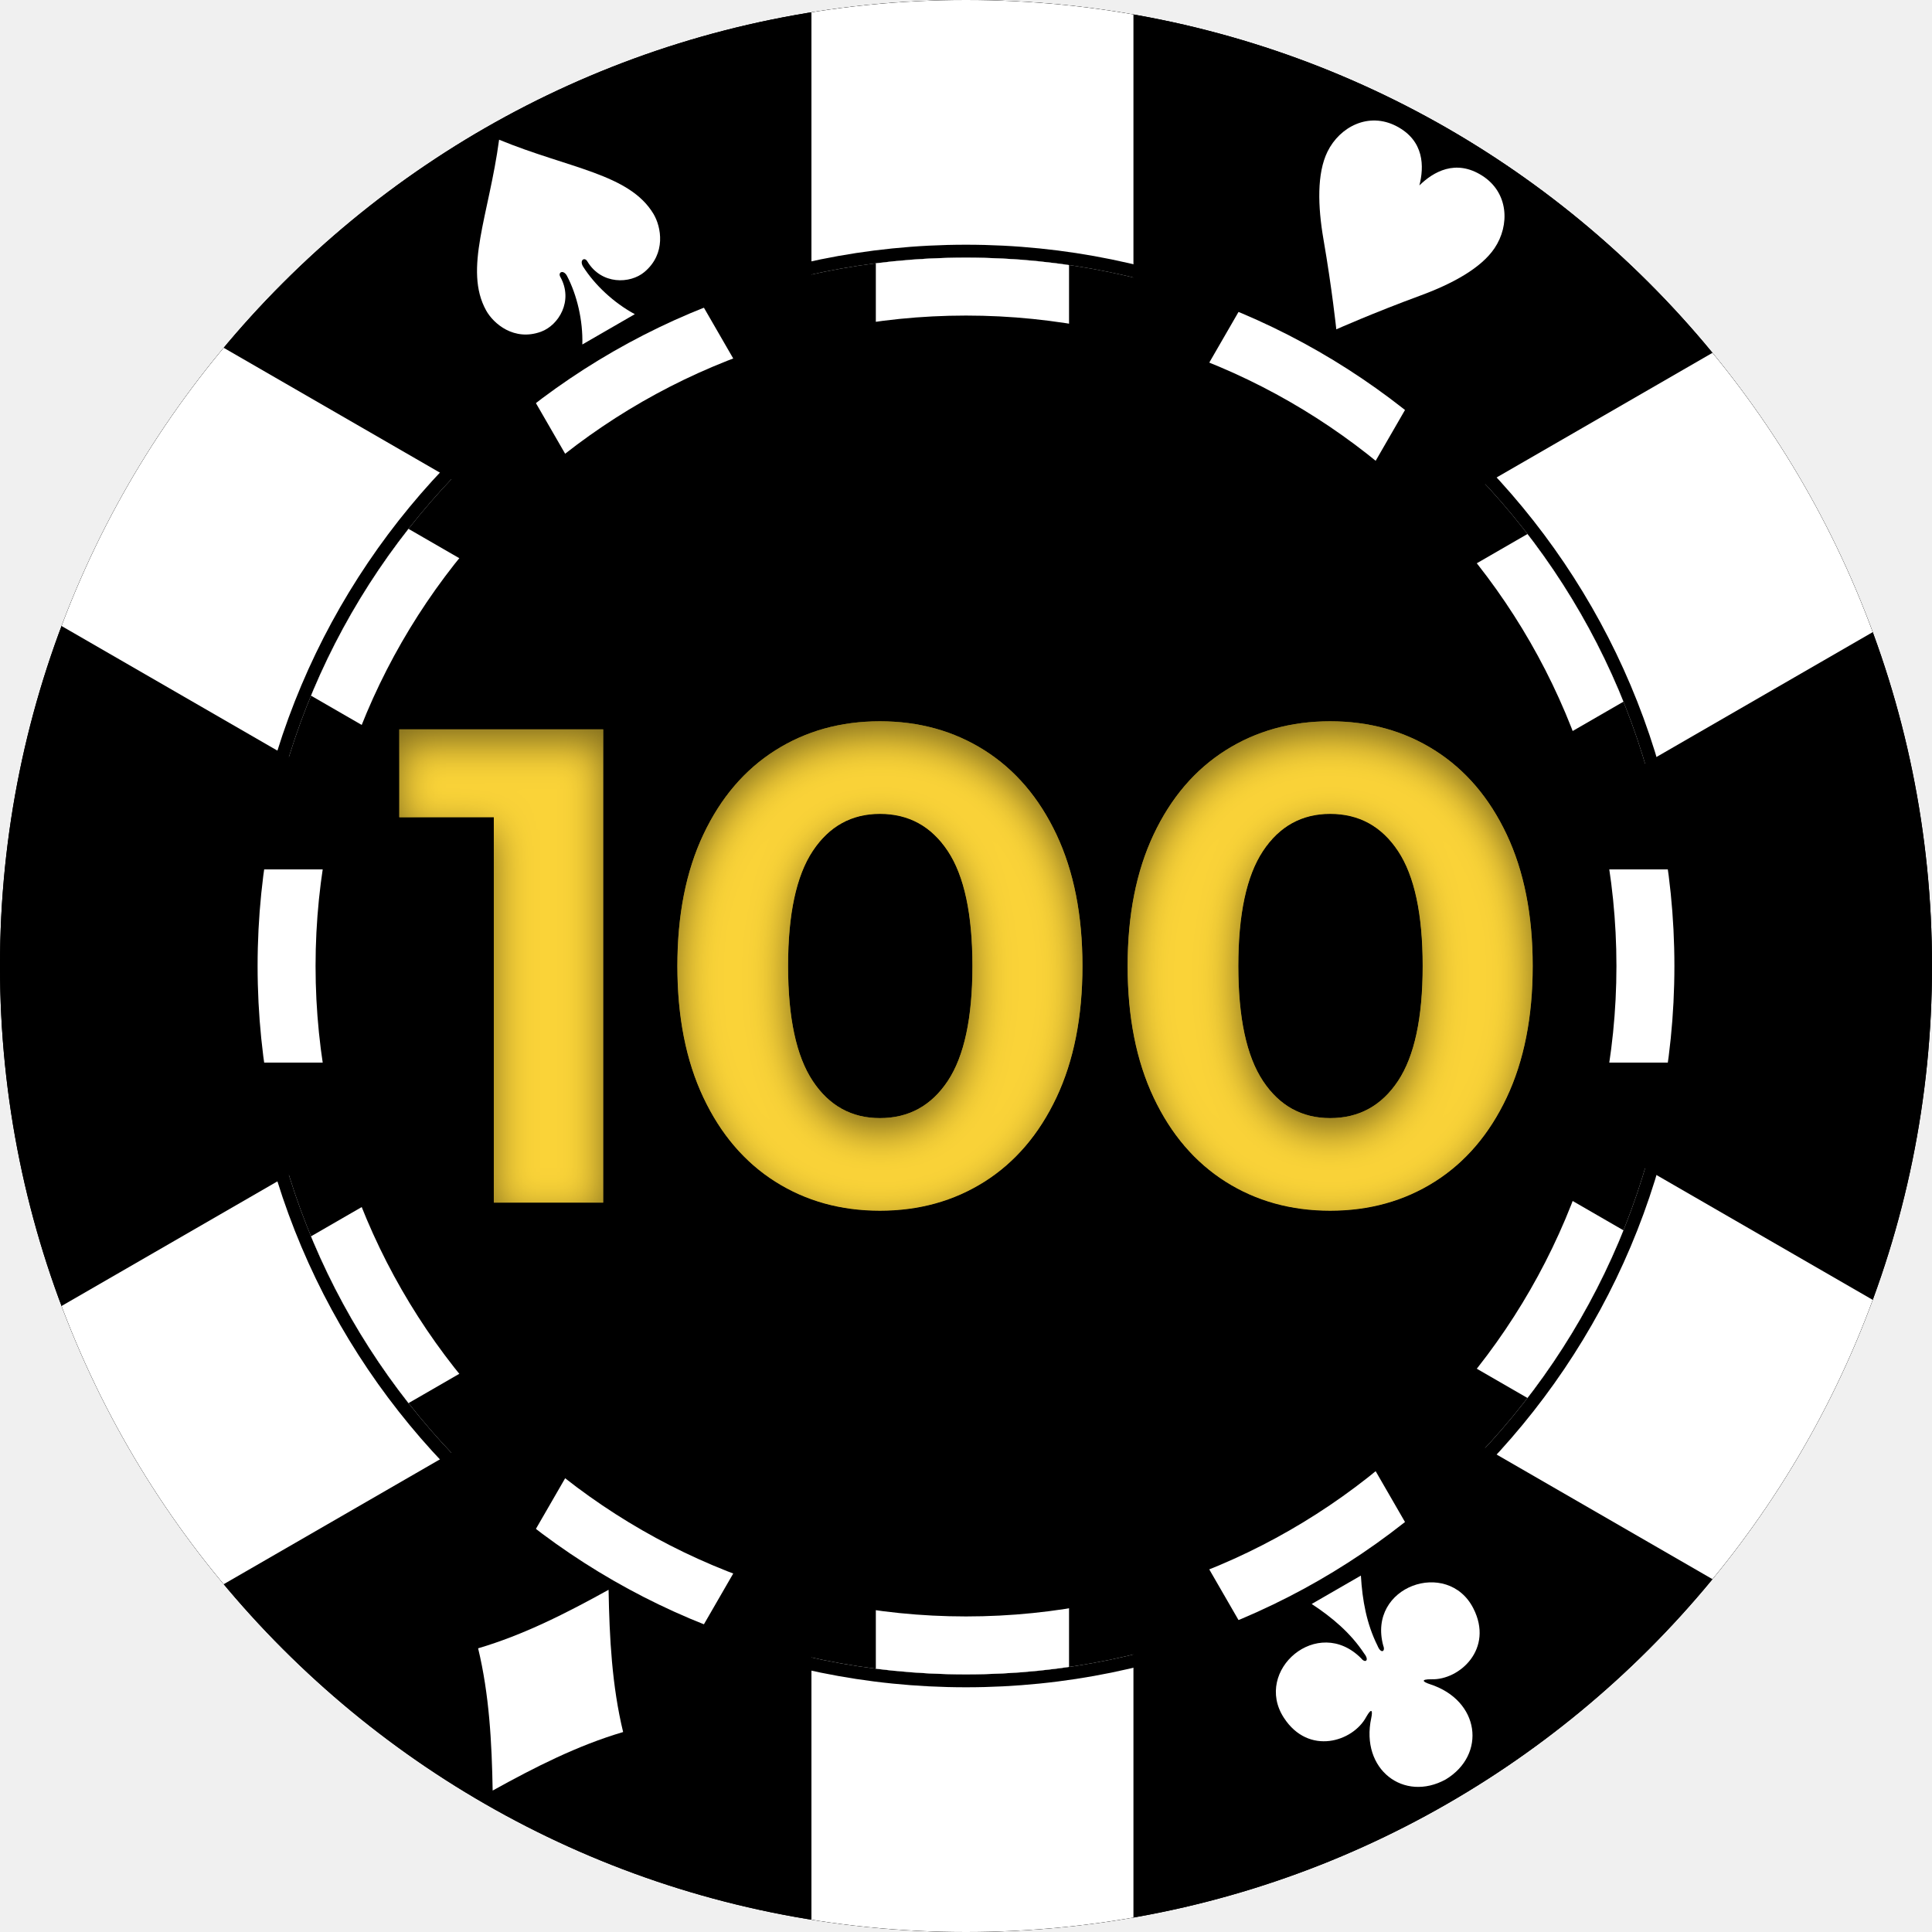
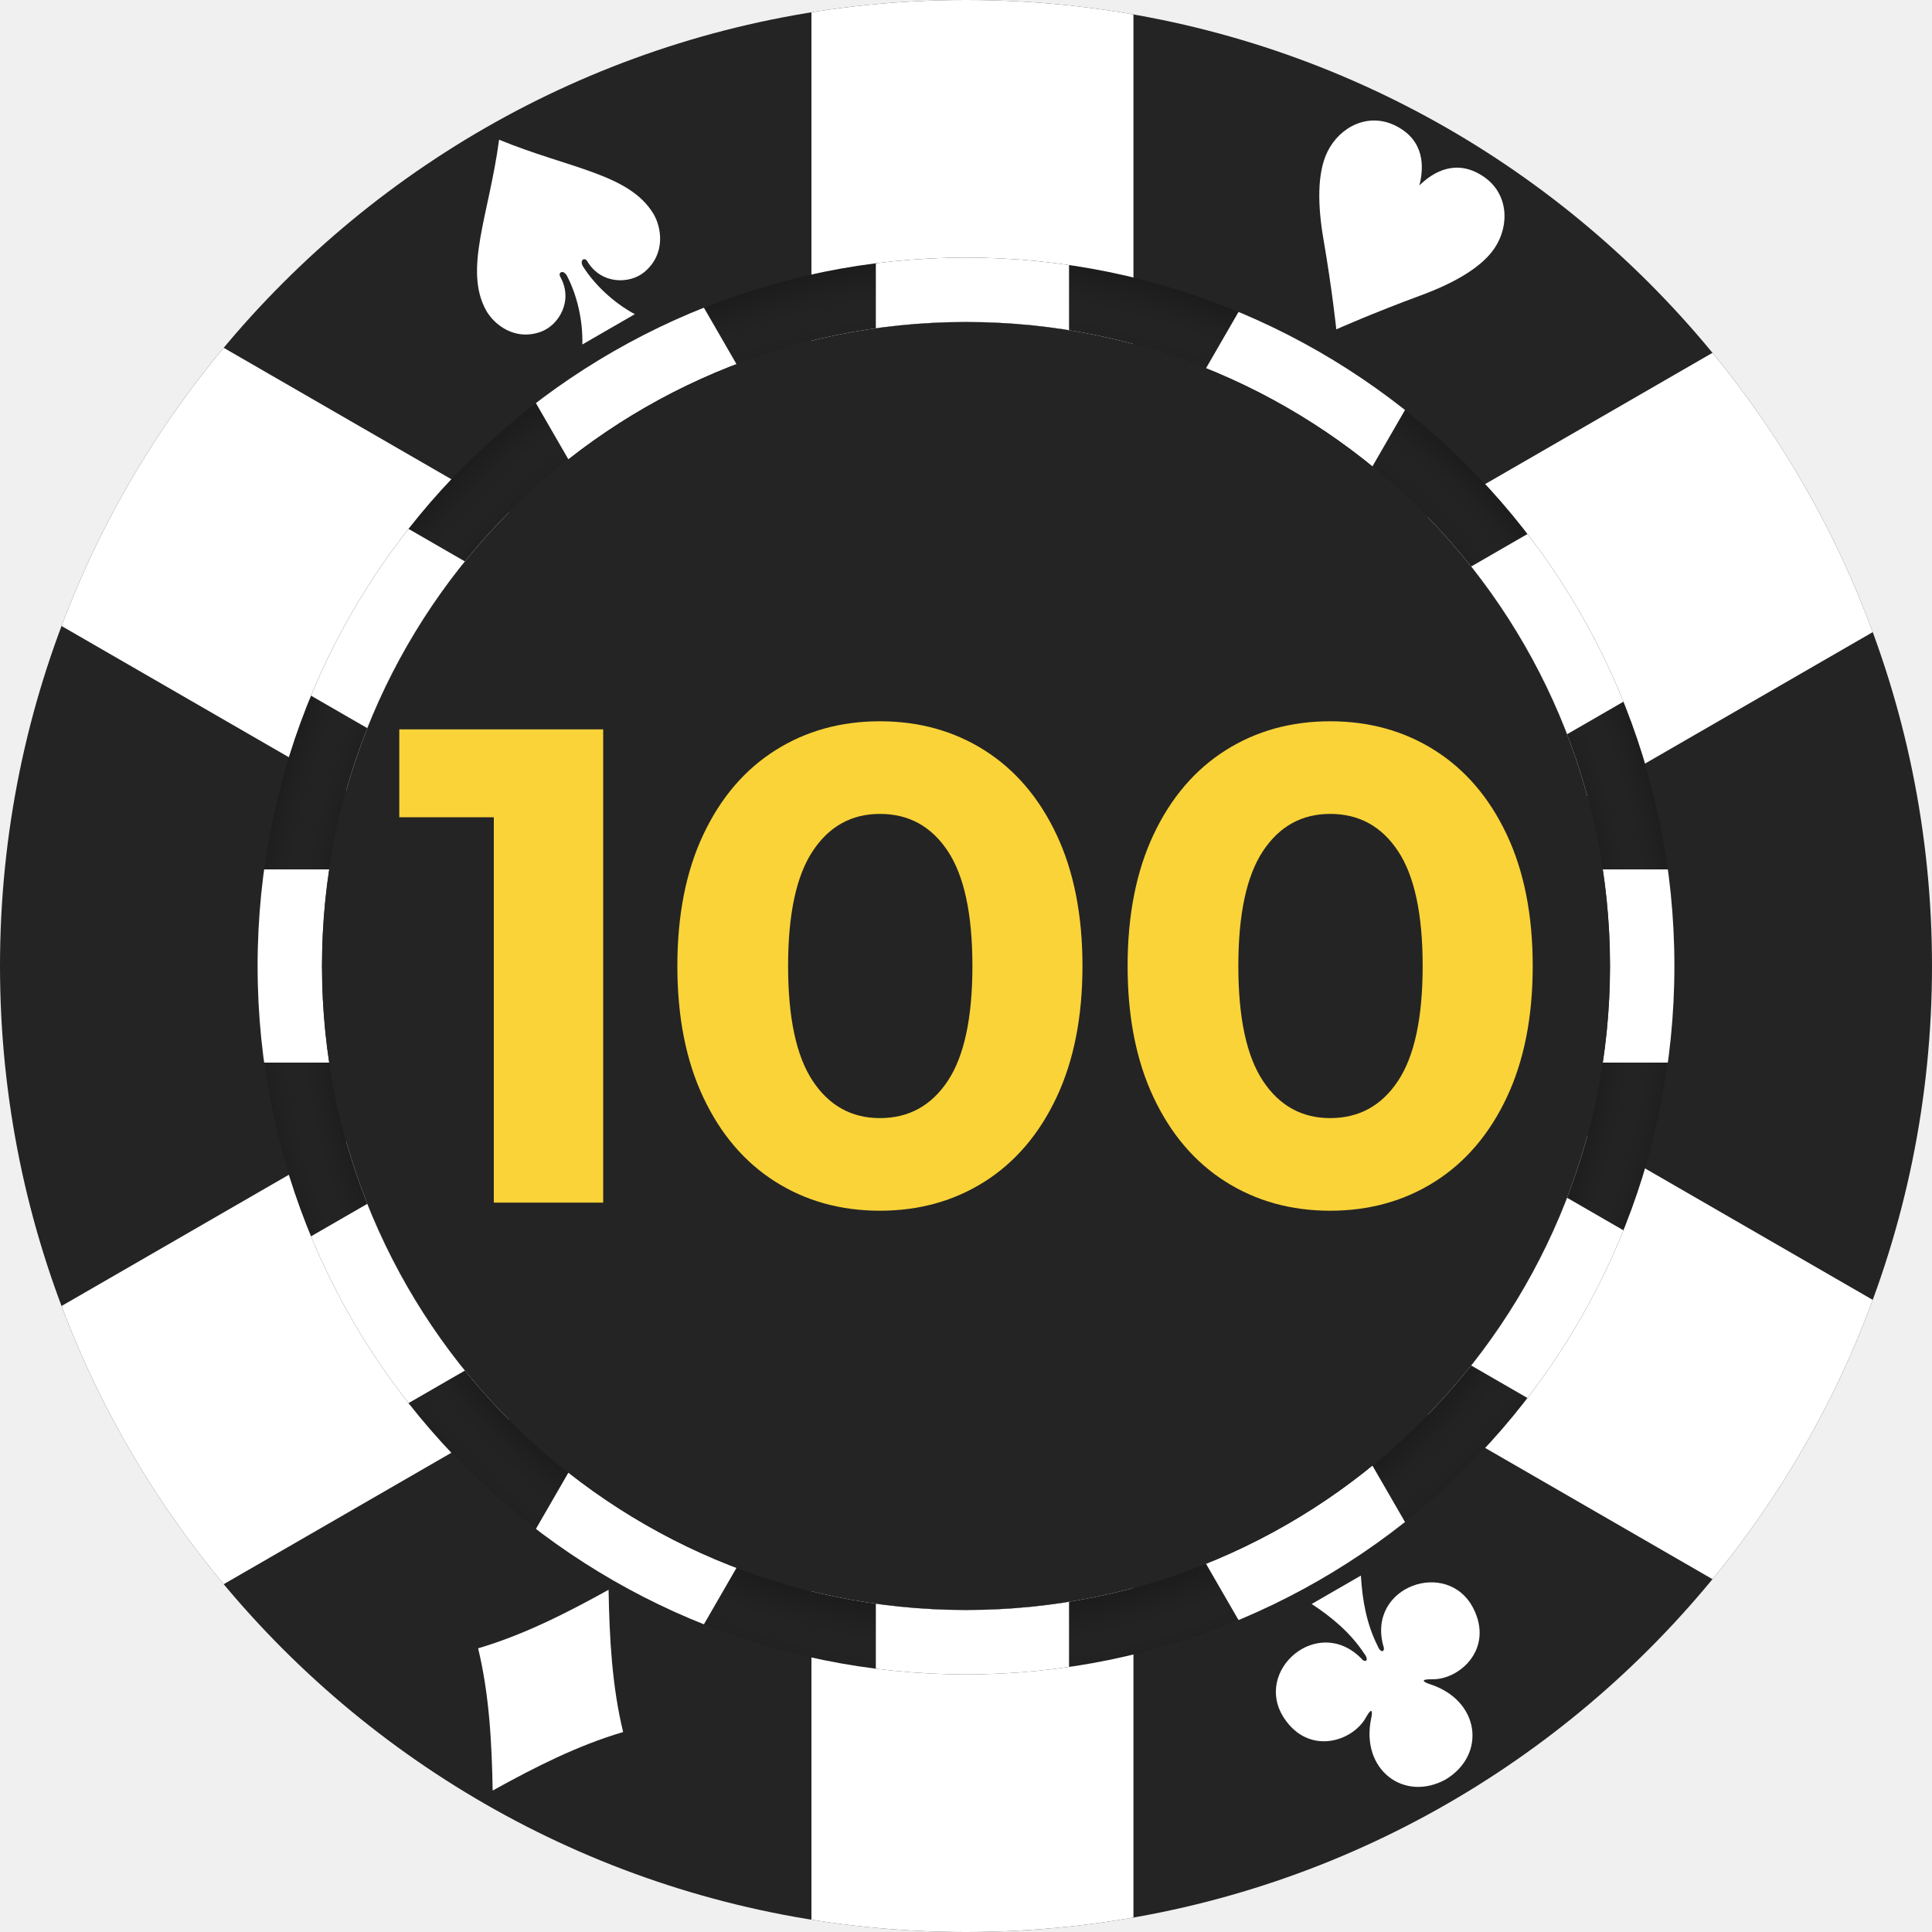
<svg xmlns="http://www.w3.org/2000/svg" xmlns:xlink="http://www.w3.org/1999/xlink" width="150px" height="150px" viewBox="0 0 150 150" version="1.1">
  <defs>
    <circle id="path-1" cx="75" cy="75" r="75" />
-     <filter x="-1.3%" y="-1.3%" width="102.7%" height="102.7%" filterUnits="objectBoundingBox" id="filter-3">
+     <rect id="path-3" x="64" y="-29" width="25" height="160" />
+     <rect id="path-5" x="64" y="-24" width="25" height="150" />
+     <rect id="path-7" x="64" y="-29" width="25" height="160" />
+     <path d="M55,110 C24.624,110 0,85.376 0,55 C0,24.624 24.624,0 55,0 C85.376,0 110,24.624 110,55 C110,85.376 85.376,110 55,110 Z M55,105 C82.614,105 105,82.614 105,55 C105,27.386 82.614,5 55,5 C27.386,5 5,27.386 5,55 C5,82.614 27.386,105 55,105 Z" id="path-9" />
+     <filter x="-1.8%" y="-1.8%" width="103.6%" height="103.6%" filterUnits="objectBoundingBox" id="filter-11">
      <feGaussianBlur stdDeviation="1.5" in="SourceAlpha" result="shadowBlurInner1" />
      <feOffset dx="0" dy="1" in="shadowBlurInner1" result="shadowOffsetInner1" />
      <feComposite in="shadowOffsetInner1" in2="SourceAlpha" operator="arithmetic" k2="-1" k3="1" result="shadowInnerInner1" />
      <feColorMatrix values="0 0 0 0 0   0 0 0 0 0   0 0 0 0 0  0 0 0 0.3 0" type="matrix" in="shadowInnerInner1" />
-     </filter>
-     <rect id="path-4" x="64" y="-29" width="25" height="160" />
-     <rect id="path-6" x="64" y="-24" width="25" height="150" />
-     <rect id="path-8" x="64" y="-29" width="25" height="160" />
-     <path d="M55,110 C24.624,110 0,85.376 0,55 C0,24.624 24.624,0 55,0 C85.376,0 110,24.624 110,55 C110,85.376 85.376,110 55,110 Z M55,105 C82.614,105 105,82.614 105,55 C105,27.386 82.614,5 55,5 C27.386,5 5,27.386 5,55 C5,82.614 27.386,105 55,105 Z" id="path-10" />
-     <filter x="-2.7%" y="-2.7%" width="105.5%" height="105.5%" filterUnits="objectBoundingBox" id="filter-12">
-       <feGaussianBlur stdDeviation="1.5" in="SourceAlpha" result="shadowBlurInner1" />
-       <feOffset dx="0" dy="1" in="shadowBlurInner1" result="shadowOffsetInner1" />
-       <feComposite in="shadowOffsetInner1" in2="SourceAlpha" operator="arithmetic" k2="-1" k3="1" result="shadowInnerInner1" />
-       <feColorMatrix values="0 0 0 0 0   0 0 0 0 0   0 0 0 0 0  0 0 0 0.3 0" type="matrix" in="shadowInnerInner1" />
-     </filter>
-     <path d="M46.831,56.63 L46.831,93.37 L38.339,93.37 L38.339,63.453 L31,63.453 L31,56.63 L46.831,56.63 Z M68.316,94 C65.276,94 62.567,93.248 60.191,91.743 C57.814,90.238 55.953,88.06 54.608,85.209 C53.262,82.357 52.59,78.954 52.59,75 C52.59,71.046 53.262,67.643 54.608,64.791 C55.953,61.94 57.814,59.762 60.191,58.257 C62.567,56.752 65.276,56 68.316,56 C71.357,56 74.065,56.752 76.442,58.257 C78.818,59.762 80.679,61.94 82.025,64.791 C83.37,67.643 84.043,71.046 84.043,75 C84.043,78.954 83.37,82.357 82.025,85.209 C80.679,88.06 78.818,90.238 76.442,91.743 C74.065,93.248 71.357,94 68.316,94 Z M68.316,86.809 C70.553,86.809 72.309,85.847 73.585,83.923 C74.86,81.998 75.498,79.024 75.498,75 C75.498,70.976 74.86,68.002 73.585,66.077 C72.309,64.153 70.553,63.191 68.316,63.191 C66.114,63.191 64.376,64.153 63.1,66.077 C61.825,68.002 61.187,70.976 61.187,75 C61.187,79.024 61.825,81.998 63.1,83.923 C64.376,85.847 66.114,86.809 68.316,86.809 Z M103.273,94 C100.233,94 97.524,93.248 95.148,91.743 C92.772,90.238 90.911,88.06 89.565,85.209 C88.22,82.357 87.547,78.954 87.547,75 C87.547,71.046 88.22,67.643 89.565,64.791 C90.911,61.94 92.772,59.762 95.148,58.257 C97.524,56.752 100.233,56 103.273,56 C106.314,56 109.022,56.752 111.399,58.257 C113.775,59.762 115.636,61.94 116.982,64.791 C118.327,67.643 119,71.046 119,75 C119,78.954 118.327,82.357 116.982,85.209 C115.636,88.06 113.775,90.238 111.399,91.743 C109.022,93.248 106.314,94 103.273,94 Z M103.273,86.809 C105.51,86.809 107.266,85.847 108.542,83.923 C109.817,81.998 110.455,79.024 110.455,75 C110.455,70.976 109.817,68.002 108.542,66.077 C107.266,64.153 105.51,63.191 103.273,63.191 C101.072,63.191 99.333,64.153 98.057,66.077 C96.782,68.002 96.144,70.976 96.144,75 C96.144,79.024 96.782,81.998 98.057,83.923 C99.333,85.847 101.072,86.809 103.273,86.809 Z" id="path-13" />
-     <filter x="-2.3%" y="-5.3%" width="104.5%" height="110.5%" filterUnits="objectBoundingBox" id="filter-14">
-       <feGaussianBlur stdDeviation="1.5" in="SourceAlpha" result="shadowBlurInner1" />
-       <feOffset dx="0" dy="1" in="shadowBlurInner1" result="shadowOffsetInner1" />
-       <feComposite in="shadowOffsetInner1" in2="SourceAlpha" operator="arithmetic" k2="-1" k3="1" result="shadowInnerInner1" />
-       <feColorMatrix values="0 0 0 0 0   0 0 0 0 0   0 0 0 0 0  0 0 0 0.5 0" type="matrix" in="shadowInnerInner1" />
    </filter>
  </defs>
  <g id="chip100" stroke="none" stroke-width="1" fill="none" fill-rule="evenodd">
    <g id="outer">
      <mask id="mask-2" fill="white">
        <use xlink:href="#path-1" />
      </mask>
-       <g id="base">
-         <use fill="#000000" fill-rule="evenodd" xlink:href="#path-1" />
-         <use fill="black" fill-opacity="1" filter="url(#filter-3)" xlink:href="#path-1" />
-         <circle stroke="#000000" stroke-width="1" stroke-linejoin="square" cx="75" cy="75" r="74.5" />
-       </g>
+       <use id="base" fill="#242424" xlink:href="#path-1" />
      <g id="stripes" mask="url(#mask-2)">
        <g transform="translate(-1, 24)">
-           <mask id="mask-5" fill="white">
-             <use xlink:href="#path-4" />
+           <mask id="mask-4" fill="white">
+             <use xlink:href="#path-3" />
          </mask>
-           <use id="Mask-Copy-2" stroke="none" fill="#FFFFFF" fill-rule="evenodd" transform="translate(76.5, 51) rotate(120) translate(-76.5, -51) " xlink:href="#path-4" />
-           <mask id="mask-7" fill="white">
-             <use xlink:href="#path-6" />
+           <use id="Mask-Copy-2" stroke="none" fill="#FFFFFF" fill-rule="evenodd" transform="translate(76.5, 51) rotate(120) translate(-76.5, -51) " xlink:href="#path-3" />
+           <mask id="mask-6" fill="white">
+             <use xlink:href="#path-5" />
          </mask>
-           <use id="Mask" stroke="none" fill="#FFFFFF" fill-rule="evenodd" xlink:href="#path-6" />
-           <mask id="mask-9" fill="white">
-             <use xlink:href="#path-8" />
+           <use id="Mask" stroke="none" fill="#FFFFFF" fill-rule="evenodd" xlink:href="#path-5" />
+           <mask id="mask-8" fill="white">
+             <use xlink:href="#path-7" />
          </mask>
-           <use id="Mask-Copy" stroke="none" fill="#FFFFFF" fill-rule="evenodd" transform="translate(76.5, 51) rotate(60) translate(-76.5, -51) " xlink:href="#path-8" />
+           <use id="Mask-Copy" stroke="none" fill="#FFFFFF" fill-rule="evenodd" transform="translate(76.5, 51) rotate(60) translate(-76.5, -51) " xlink:href="#path-7" />
        </g>
      </g>
    </g>
    <g id="inner" transform="translate(20, 20)">
      <g>
-         <mask id="mask-11" fill="white">
-           <use xlink:href="#path-10" />
+         <mask id="mask-10" fill="white">
+           <use xlink:href="#path-9" />
        </mask>
        <g id="Combined-Shape">
-           <use fill="#000000" fill-rule="evenodd" xlink:href="#path-10" />
-           <use fill="black" fill-opacity="1" filter="url(#filter-12)" xlink:href="#path-10" />
-           <path stroke="#000000" stroke-width="1" d="M55,110.5 C24.348,110.5 -0.5,85.652 -0.5,55 C-0.5,24.348 24.348,-0.5 55,-0.5 C85.652,-0.5 110.5,24.348 110.5,55 C110.5,85.652 85.652,110.5 55,110.5 Z M55,104.5 C82.338,104.5 104.5,82.338 104.5,55 C104.5,27.662 82.338,5.5 55,5.5 C27.662,5.5 5.5,27.662 5.5,55 C5.5,82.338 27.662,104.5 55,104.5 Z" />
+           <use fill="#242424" fill-rule="evenodd" xlink:href="#path-9" />
+           <use fill="black" fill-opacity="1" filter="url(#filter-11)" xlink:href="#path-9" />
        </g>
-         <g id="stripes" mask="url(#mask-11)" fill="#FFFFFF">
+         <g id="stripes" mask="url(#mask-10)" fill="#FFFFFF">
          <g transform="translate(-5, -5)">
            <rect id="Rectangle" x="53" y="0" width="15" height="120" />
            <rect id="Rectangle-Copy" transform="translate(60.5, 60) rotate(30) translate(-60.5, -60) " x="53" y="0" width="15" height="120" />
            <rect id="Rectangle-Copy-2" transform="translate(60.5, 60) rotate(60) translate(-60.5, -60) " x="53" y="0" width="15" height="120" />
            <rect id="Rectangle-Copy-3" transform="translate(60.5, 60) rotate(90) translate(-60.5, -60) " x="53" y="0" width="15" height="120" />
            <rect id="Rectangle-Copy-4" transform="translate(60.5, 60) rotate(120) translate(-60.5, -60) " x="53" y="0" width="15" height="120" />
            <rect id="Rectangle-Copy-5" transform="translate(60.5, 60) rotate(150) translate(-60.5, -60) " x="53" y="0" width="15" height="120" />
          </g>
        </g>
      </g>
-       <circle id="oval-copy" stroke="#000000" fill="#000000" cx="55" cy="55" r="50" />
+       <circle id="oval-copy" fill="#242424" cx="55" cy="55" r="50" />
    </g>
    <g id="pips" transform="translate(31, 6)">
      <g id="h/d" transform="translate(44, 69.36602) rotate(30) translate(-44, -69.36602) translate(36.5, -4.133975)" fill="#FFFFFF">
        <path d="M7.5,16 C7.5,16 5.646,13.448 3.145,10.448 C1.472,8.44 0.135,6.266 0.01,4.394 C-0.132,2.254 1.218,0.108 3.662,0.004 C6.105,-0.1 7.096,1.654 7.5,3.099 C7.904,1.654 8.895,-0.1 11.338,0.004 C13.782,0.108 15.132,2.254 14.99,4.394 C14.865,6.266 13.528,8.44 11.855,10.448 C9.354,13.448 7.5,16 7.5,16 Z" id="heart" />
        <path d="M7.5,147 C5.569,143.788 3.538,140.667 1,138 C3.538,135.333 5.569,132.212 7.5,129 C9.431,132.212 11.462,135.333 14,138 C11.462,140.667 9.431,143.788 7.5,147 Z" id="diamond" />
      </g>
      <g id="c/s" transform="translate(44.5, 68.5) rotate(-30) translate(-44.5, -68.5) translate(36, -5)" />
      <path d="M12,3.708 C8.408,8.368 4.564,11.05 4.5,14.685 C4.479,15.862 5.179,17.863 7.37,18.246 C8.792,18.494 10.75,17.447 10.791,15.32 C10.785,14.896 11.284,14.907 11.279,15.488 C11.212,17.165 10.628,19.118 9.647,20.708 C11.216,20.708 12.784,20.708 14.353,20.708 C13.372,19.118 12.788,17.165 12.721,15.488 C12.716,14.907 13.215,14.896 13.209,15.32 C13.25,17.447 15.208,18.494 16.63,18.246 C18.821,17.863 19.521,15.862 19.5,14.685 C19.436,11.05 15.592,8.368 12,3.708 Z" id="spade" fill="#FFFFFF" transform="translate(12, 12.20835) rotate(-30) translate(-12, -12.20835) " />
      <path d="M74.373,123.314 C74.772,123.757 74.813,124.011 74.083,123.585 C72.234,122.427 68.687,123.189 68.506,126.729 C68.281,131.091 74.791,132.348 76.013,127.709 C76.078,127.22 76.502,127.231 76.4,127.926 C76.288,129.811 75.66,131.573 74.795,133.292 C76.252,133.292 77.88,133.292 79.205,133.292 C78.34,131.573 77.712,129.811 77.6,127.926 C77.498,127.231 77.922,127.22 77.987,127.709 C79.209,132.348 85.719,131.091 85.494,126.729 C85.313,123.189 81.766,122.427 79.917,123.585 C79.187,124.011 79.228,123.757 79.627,123.314 C82.374,120.277 80.711,116.367 77.002,116.292 C73.289,116.367 71.626,120.277 74.373,123.314 Z" id="club" fill="#FFFFFF" transform="translate(77, 124.7916) rotate(150) translate(-77, -124.7916) " />
    </g>
-     <g id="100">
-       <use fill="#FAD338" fill-rule="evenodd" xlink:href="#path-13" />
-       <use fill="black" fill-opacity="1" filter="url(#filter-14)" xlink:href="#path-13" />
-     </g>
+     <path d="M46.831,56.63 L46.831,93.37 L38.339,93.37 L38.339,63.453 L31,63.453 L31,56.63 L46.831,56.63 Z M68.316,94 C65.276,94 62.567,93.248 60.191,91.743 C57.814,90.238 55.953,88.06 54.608,85.209 C53.262,82.357 52.59,78.954 52.59,75 C52.59,71.046 53.262,67.643 54.608,64.791 C55.953,61.94 57.814,59.762 60.191,58.257 C62.567,56.752 65.276,56 68.316,56 C71.357,56 74.065,56.752 76.442,58.257 C78.818,59.762 80.679,61.94 82.025,64.791 C83.37,67.643 84.043,71.046 84.043,75 C84.043,78.954 83.37,82.357 82.025,85.209 C80.679,88.06 78.818,90.238 76.442,91.743 C74.065,93.248 71.357,94 68.316,94 Z M68.316,86.809 C70.553,86.809 72.309,85.847 73.585,83.923 C74.86,81.998 75.498,79.024 75.498,75 C75.498,70.976 74.86,68.002 73.585,66.077 C72.309,64.153 70.553,63.191 68.316,63.191 C66.114,63.191 64.376,64.153 63.1,66.077 C61.825,68.002 61.187,70.976 61.187,75 C61.187,79.024 61.825,81.998 63.1,83.923 C64.376,85.847 66.114,86.809 68.316,86.809 Z M103.273,94 C100.233,94 97.524,93.248 95.148,91.743 C92.772,90.238 90.911,88.06 89.565,85.209 C88.22,82.357 87.547,78.954 87.547,75 C87.547,71.046 88.22,67.643 89.565,64.791 C90.911,61.94 92.772,59.762 95.148,58.257 C97.524,56.752 100.233,56 103.273,56 C106.314,56 109.022,56.752 111.399,58.257 C113.775,59.762 115.636,61.94 116.982,64.791 C118.327,67.643 119,71.046 119,75 C119,78.954 118.327,82.357 116.982,85.209 C115.636,88.06 113.775,90.238 111.399,91.743 C109.022,93.248 106.314,94 103.273,94 Z M103.273,86.809 C105.51,86.809 107.266,85.847 108.542,83.923 C109.817,81.998 110.455,79.024 110.455,75 C110.455,70.976 109.817,68.002 108.542,66.077 C107.266,64.153 105.51,63.191 103.273,63.191 C101.072,63.191 99.333,64.153 98.057,66.077 C96.782,68.002 96.144,70.976 96.144,75 C96.144,79.024 96.782,81.998 98.057,83.923 C99.333,85.847 101.072,86.809 103.273,86.809 Z" id="100" fill="#FAD338" />
  </g>
</svg>
